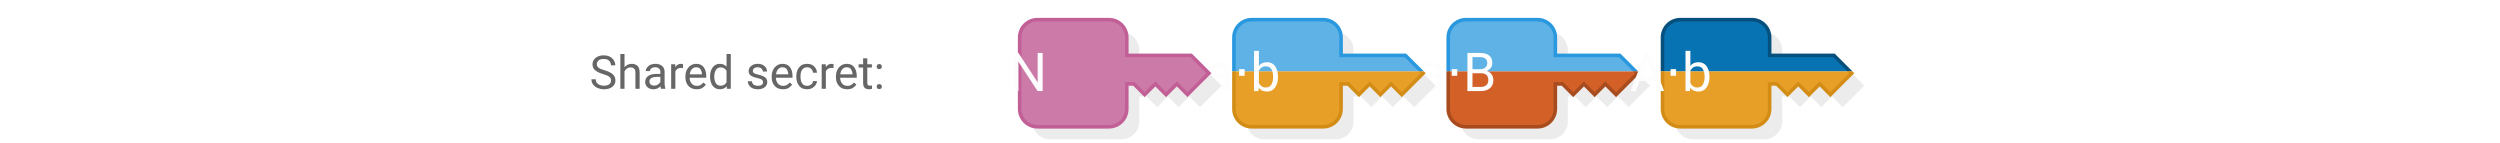
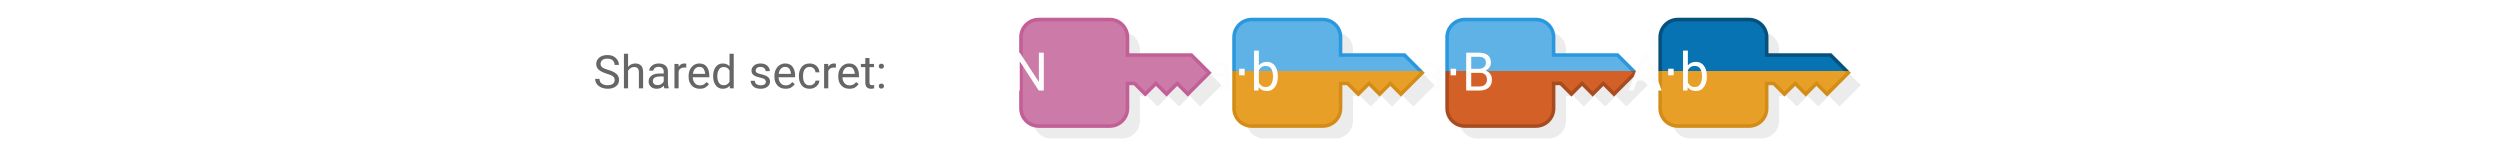
- <svg xmlns="http://www.w3.org/2000/svg" xmlns:xlink="http://www.w3.org/1999/xlink" width="700" height="40" viewBox="0 0 700 40" version="1.1" id="svg8">
+ <svg xmlns="http://www.w3.org/2000/svg" xmlns:xlink="http://www.w3.org/1999/xlink" width="704" height="40" viewBox="0 0 704 40" version="1.1" id="svg8">
  <defs id="defs2">
    <pattern xlink:href="#pattern2531" id="pattern2538" patternTransform="translate(190,341.1666)" />
    <marker style="overflow:visible" id="marker4233" refX="0" refY="0" orient="auto">
      <path transform="scale(-0.6)" d="m 8.719,4.034 -10.926,-4.018 10.926,-4.018 c -1.745,2.372 -1.735,5.617 -6e-7,8.035 z" style="fill:#808080;fill-opacity:1;fill-rule:evenodd;stroke:#808080;stroke-width:0.625;stroke-linejoin:round;stroke-opacity:1" id="path4231" />
    </marker>
    <marker orient="auto" refY="0" refX="0" id="marker4083" style="overflow:visible">
      <path id="path4081" style="fill:#808080;fill-opacity:1;fill-rule:evenodd;stroke:#808080;stroke-width:0.625;stroke-linejoin:round;stroke-opacity:1" d="m 8.719,4.034 -10.926,-4.018 10.926,-4.018 c -1.745,2.372 -1.735,5.617 -6e-7,8.035 z" transform="scale(-0.6)" />
    </marker>
    <marker style="overflow:visible" id="marker4007" refX="0" refY="0" orient="auto">
      <path transform="scale(-0.6)" d="m 8.719,4.034 -10.926,-4.018 10.926,-4.018 c -1.745,2.372 -1.735,5.617 -6e-7,8.035 z" style="fill:#808080;fill-opacity:1;fill-rule:evenodd;stroke:#808080;stroke-width:0.625;stroke-linejoin:round;stroke-opacity:1" id="path4005" />
    </marker>
    <marker style="overflow:visible" id="marker3931" refX="0" refY="0" orient="auto">
      <path transform="scale(-0.6)" d="m 8.719,4.034 -10.926,-4.018 10.926,-4.018 c -1.745,2.372 -1.735,5.617 -6e-7,8.035 z" style="fill:#808080;fill-opacity:1;fill-rule:evenodd;stroke:#808080;stroke-width:0.625;stroke-linejoin:round;stroke-opacity:1" id="path3929" />
    </marker>
    <marker orient="auto" refY="0" refX="0" id="marker3867" style="overflow:visible">
      <path id="path3865" style="fill:#808080;fill-opacity:1;fill-rule:evenodd;stroke:#808080;stroke-width:0.625;stroke-linejoin:round;stroke-opacity:1" d="m 8.719,4.034 -10.926,-4.018 10.926,-4.018 c -1.745,2.372 -1.735,5.617 -6e-7,8.035 z" transform="scale(-0.6)" />
    </marker>
    <marker orient="auto" refY="0" refX="0" id="Arrow2Mstart" style="overflow:visible">
      <path id="path862" style="fill:#808080;fill-opacity:1;fill-rule:evenodd;stroke:#808080;stroke-width:0.625;stroke-linejoin:round;stroke-opacity:1" d="m 8.719,4.034 -10.926,-4.018 10.926,-4.018 c -1.745,2.372 -1.735,5.617 -6e-7,8.035 z" transform="scale(0.6)" />
    </marker>
    <marker style="overflow:visible" id="marker3411" refX="0" refY="0" orient="auto">
      <path transform="scale(-0.6)" d="m 8.719,4.034 -10.926,-4.018 10.926,-4.018 c -1.745,2.372 -1.735,5.617 -6e-7,8.035 z" style="fill:#808080;fill-opacity:1;fill-rule:evenodd;stroke:#808080;stroke-width:0.625;stroke-linejoin:round;stroke-opacity:1" id="path3409" />
    </marker>
    <clipPath clipPathUnits="userSpaceOnUse" id="clipPath4115">
      <rect style="color:#000000;overflow:visible;opacity:1;vector-effect:none;fill:#666666;fill-opacity:1;stroke:none;stroke-width:0.856;stroke-linecap:butt;stroke-linejoin:miter;stroke-miterlimit:4;stroke-dasharray:none;stroke-dashoffset:0;stroke-opacity:1;marker:none;marker-start:none;marker-mid:none;marker-end:none;paint-order:fill markers stroke" id="rect4117" width="55" height="16" x="359" y="292.167" />
    </clipPath>
    <clipPath clipPathUnits="userSpaceOnUse" id="clipPath4119">
      <rect y="316.167" x="344" height="16" width="55" id="rect4121" style="color:#000000;overflow:visible;opacity:1;vector-effect:none;fill:#3e3e3e;fill-opacity:1;stroke:none;stroke-width:0.856;stroke-linecap:butt;stroke-linejoin:miter;stroke-miterlimit:4;stroke-dasharray:none;stroke-dashoffset:0;stroke-opacity:1;marker:none;marker-start:none;marker-mid:none;marker-end:none;paint-order:fill markers stroke" />
    </clipPath>
    <clipPath clipPathUnits="userSpaceOnUse" id="clipPath4119-7">
      <rect y="316.167" x="344" height="16" width="55" id="rect4121-4" style="color:#000000;overflow:visible;opacity:1;vector-effect:none;fill:#3e3e3e;fill-opacity:1;stroke:none;stroke-width:0.856;stroke-linecap:butt;stroke-linejoin:miter;stroke-miterlimit:4;stroke-dasharray:none;stroke-dashoffset:0;stroke-opacity:1;marker:none;marker-start:none;marker-mid:none;marker-end:none;paint-order:fill markers stroke" />
    </clipPath>
    <clipPath clipPathUnits="userSpaceOnUse" id="clipPath4373">
      <rect y="291.667" x="359" height="16" width="55" id="rect4375" style="color:#000000;overflow:visible;opacity:1;vector-effect:none;fill:#666666;fill-opacity:1;stroke:none;stroke-width:0.856;stroke-linecap:butt;stroke-linejoin:miter;stroke-miterlimit:4;stroke-dasharray:none;stroke-dashoffset:0;stroke-opacity:1;marker:none;marker-start:none;marker-mid:none;marker-end:none;paint-order:fill markers stroke" />
    </clipPath>
    <clipPath clipPathUnits="userSpaceOnUse" id="clipPath4379">
      <rect style="color:#000000;overflow:visible;opacity:1;vector-effect:none;fill:#3e3e3e;fill-opacity:1;stroke:none;stroke-width:0.856;stroke-linecap:butt;stroke-linejoin:miter;stroke-miterlimit:4;stroke-dasharray:none;stroke-dashoffset:0;stroke-opacity:1;marker:none;marker-start:none;marker-mid:none;marker-end:none;paint-order:fill markers stroke" id="rect4381" width="55" height="16" x="344" y="315.667" />
    </clipPath>
    <clipPath clipPathUnits="userSpaceOnUse" id="clipPath4115-7">
      <rect style="color:#000000;overflow:visible;opacity:1;vector-effect:none;fill:#666666;fill-opacity:1;stroke:none;stroke-width:0.856;stroke-linecap:butt;stroke-linejoin:miter;stroke-miterlimit:4;stroke-dasharray:none;stroke-dashoffset:0;stroke-opacity:1;marker:none;marker-start:none;marker-mid:none;marker-end:none;paint-order:fill markers stroke" id="rect4117-4" width="55" height="16" x="359" y="292.167" />
    </clipPath>
    <clipPath clipPathUnits="userSpaceOnUse" id="clipPath4119-3">
      <rect y="316.167" x="344" height="16" width="55" id="rect4121-0" style="color:#000000;overflow:visible;opacity:1;vector-effect:none;fill:#3e3e3e;fill-opacity:1;stroke:none;stroke-width:0.856;stroke-linecap:butt;stroke-linejoin:miter;stroke-miterlimit:4;stroke-dasharray:none;stroke-dashoffset:0;stroke-opacity:1;marker:none;marker-start:none;marker-mid:none;marker-end:none;paint-order:fill markers stroke" />
    </clipPath>
    <clipPath clipPathUnits="userSpaceOnUse" id="clipPath4119-8">
      <rect y="316.167" x="344" height="16" width="55" id="rect4121-6" style="color:#000000;overflow:visible;opacity:1;vector-effect:none;fill:#3e3e3e;fill-opacity:1;stroke:none;stroke-width:0.856;stroke-linecap:butt;stroke-linejoin:miter;stroke-miterlimit:4;stroke-dasharray:none;stroke-dashoffset:0;stroke-opacity:1;marker:none;marker-start:none;marker-mid:none;marker-end:none;paint-order:fill markers stroke" />
    </clipPath>
    <pattern patternUnits="userSpaceOnUse" width="10.707" height="10.707" patternTransform="translate(169.6464,300.8131)" id="pattern1727">
      <path id="path1717" d="m 0.354,10.354 10,-10" style="color:#000000;overflow:visible;opacity:1;vector-effect:none;fill:#1a1a1a;fill-opacity:1;stroke:#cccccc;stroke-width:1;stroke-linecap:butt;stroke-linejoin:miter;stroke-miterlimit:4;stroke-dasharray:none;stroke-dashoffset:0;stroke-opacity:1;paint-order:fill markers stroke" />
    </pattern>
    <clipPath clipPathUnits="userSpaceOnUse" id="clipPath2466">
      <rect style="color:#000000;overflow:visible;opacity:1;vector-effect:none;fill:#ececec;fill-opacity:1;stroke:none;stroke-width:1;stroke-linecap:butt;stroke-linejoin:miter;stroke-miterlimit:4;stroke-dasharray:none;stroke-dashoffset:0;stroke-opacity:1;paint-order:fill markers stroke" id="rect2468" width="35" height="35" x="185" y="301.167" />
    </clipPath>
    <pattern patternUnits="userSpaceOnUse" width="35" height="35" patternTransform="translate(120,296.1667)" id="pattern2472">
      <path transform="translate(-185,-301.1667)" style="color:#000000;overflow:visible;opacity:1;vector-effect:none;fill:none;fill-opacity:1;stroke:#cccccc;stroke-width:1;stroke-linecap:butt;stroke-linejoin:miter;stroke-miterlimit:4;stroke-dasharray:none;stroke-dashoffset:0;stroke-opacity:1;paint-order:fill markers stroke" d="m 185,341.167 45,-45" id="path2470" clip-path="url(#clipPath2466)" />
    </pattern>
    <clipPath clipPathUnits="userSpaceOnUse" id="clipPath2494">
      <rect y="301.167" x="185" height="35" width="35" id="rect2496" style="color:#000000;overflow:visible;opacity:1;vector-effect:none;fill:#ececec;fill-opacity:1;stroke:none;stroke-width:1;stroke-linecap:butt;stroke-linejoin:miter;stroke-miterlimit:4;stroke-dasharray:none;stroke-dashoffset:0;stroke-opacity:1;paint-order:fill markers stroke" />
    </clipPath>
    <pattern patternUnits="userSpaceOnUse" width="35" height="35" patternTransform="translate(125,301.1667)" id="pattern2504">
      <g transform="translate(-185,-301.1667)" id="g2502" clip-path="url(#clipPath2494)">
        <path clip-path="none" id="path2498" d="m 185,341.167 40,-40" style="color:#000000;overflow:visible;opacity:1;vector-effect:none;fill:none;fill-opacity:1;stroke:#cccccc;stroke-width:1;stroke-linecap:butt;stroke-linejoin:miter;stroke-miterlimit:4;stroke-dasharray:none;stroke-dashoffset:0;stroke-opacity:1;paint-order:fill markers stroke" />
        <path clip-path="none" style="color:#000000;overflow:visible;opacity:1;vector-effect:none;fill:none;fill-opacity:1;stroke:#cccccc;stroke-width:1;stroke-linecap:butt;stroke-linejoin:miter;stroke-miterlimit:4;stroke-dasharray:none;stroke-dashoffset:0;stroke-opacity:1;paint-order:fill markers stroke" d="m 180,311.167 15,-15" id="path2500" />
      </g>
    </pattern>
    <clipPath clipPathUnits="userSpaceOnUse" id="clipPath2527">
      <rect style="color:#000000;overflow:visible;opacity:1;vector-effect:none;fill:#ececec;fill-opacity:1;stroke:none;stroke-width:1;stroke-linecap:butt;stroke-linejoin:miter;stroke-miterlimit:4;stroke-dasharray:none;stroke-dashoffset:0;stroke-opacity:1;paint-order:fill markers stroke" id="rect2529" width="10" height="10" x="190" y="341.167" />
    </clipPath>
    <pattern patternUnits="userSpaceOnUse" width="10" height="10" patternTransform="translate(190,341.1667)" id="pattern2531">
      <g clip-path="url(#clipPath2527)" id="g2525" transform="translate(-190,-341.1667)">
        <path style="color:#000000;overflow:visible;opacity:1;vector-effect:none;fill:none;fill-opacity:1;stroke:#cccccc;stroke-width:1;stroke-linecap:butt;stroke-linejoin:miter;stroke-miterlimit:4;stroke-dasharray:none;stroke-dashoffset:0;stroke-opacity:1;paint-order:fill markers stroke" d="m 181,361.167 30,-30" id="path2450" clip-path="none" />
        <path clip-path="none" id="path2521" d="m 171,361.167 30,-30" style="color:#000000;overflow:visible;opacity:1;vector-effect:none;fill:none;fill-opacity:1;stroke:#cccccc;stroke-width:1;stroke-linecap:butt;stroke-linejoin:miter;stroke-miterlimit:4;stroke-dasharray:none;stroke-dashoffset:0;stroke-opacity:1;paint-order:fill markers stroke" />
      </g>
    </pattern>
    <pattern patternUnits="userSpaceOnUse" width="5" height="5" patternTransform="translate(185,151.1667)" id="pattern2581">
      <g style="stroke-width:2" clip-path="url(#clipPath2527)" id="g2579" transform="matrix(0.5,0,0,0.5,-95,-170.5833)">
        <path style="color:#000000;overflow:visible;opacity:1;vector-effect:none;fill:none;fill-opacity:1;stroke:#cccccc;stroke-width:2;stroke-linecap:butt;stroke-linejoin:miter;stroke-miterlimit:4;stroke-dasharray:none;stroke-dashoffset:0;stroke-opacity:1;paint-order:fill markers stroke" d="m 181,361.167 30,-30" id="path2575" clip-path="none" />
        <path clip-path="none" id="path2577" d="m 171,361.167 30,-30" style="color:#000000;overflow:visible;opacity:1;vector-effect:none;fill:none;fill-opacity:1;stroke:#cccccc;stroke-width:2;stroke-linecap:butt;stroke-linejoin:miter;stroke-miterlimit:4;stroke-dasharray:none;stroke-dashoffset:0;stroke-opacity:1;paint-order:fill markers stroke" />
      </g>
    </pattern>
    <pattern patternTransform="translate(185,150)" id="pattern2603" xlink:href="#pattern2581-6" />
    <pattern patternUnits="userSpaceOnUse" width="5" height="5" patternTransform="translate(185,151.1667)" id="pattern2581-6">
      <g style="stroke-width:2" clip-path="url(#clipPath2527-5)" id="g2579-7" transform="matrix(0.5,0,0,0.5,-95,-170.5833)">
        <path style="color:#000000;overflow:visible;opacity:1;vector-effect:none;fill:none;fill-opacity:1;stroke:#cccccc;stroke-width:2;stroke-linecap:butt;stroke-linejoin:miter;stroke-miterlimit:4;stroke-dasharray:none;stroke-dashoffset:0;stroke-opacity:1;paint-order:fill markers stroke" d="m 181,361.167 30,-30" id="path2575-5" clip-path="none" />
        <path clip-path="none" id="path2577-3" d="m 171,361.167 30,-30" style="color:#000000;overflow:visible;opacity:1;vector-effect:none;fill:none;fill-opacity:1;stroke:#cccccc;stroke-width:2;stroke-linecap:butt;stroke-linejoin:miter;stroke-miterlimit:4;stroke-dasharray:none;stroke-dashoffset:0;stroke-opacity:1;paint-order:fill markers stroke" />
      </g>
    </pattern>
    <clipPath clipPathUnits="userSpaceOnUse" id="clipPath2527-5">
      <rect style="color:#000000;overflow:visible;opacity:1;vector-effect:none;fill:#ececec;fill-opacity:1;stroke:none;stroke-width:1;stroke-linecap:butt;stroke-linejoin:miter;stroke-miterlimit:4;stroke-dasharray:none;stroke-dashoffset:0;stroke-opacity:1;paint-order:fill markers stroke" id="rect2529-6" width="10" height="10" x="190" y="341.167" />
    </clipPath>
    <clipPath clipPathUnits="userSpaceOnUse" id="clipPath2627">
      <path id="path2629" d="m 155,176.167 c -2.77,0 -5,2.23 -5,5 v 65 c 0,2.77 2.23,5 5,5 h 155 c 2.77,0 5,-2.23 5,-5 v -65 c 0,-2.77 -2.23,-5 -5,-5 z m 0,5 h 155 v 65 h -155 z" style="color:#000000;overflow:visible;opacity:1;vector-effect:none;fill:#ececec;fill-opacity:1;stroke:none;stroke-width:1;stroke-linecap:butt;stroke-linejoin:miter;stroke-miterlimit:4;stroke-dasharray:none;stroke-dashoffset:0;stroke-opacity:1;paint-order:fill markers stroke" />
    </clipPath>
    <clipPath clipPathUnits="userSpaceOnUse" id="clipPath4373-6">
      <rect y="291.667" x="359" height="16" width="55" id="rect4375-0" style="color:#000000;overflow:visible;opacity:1;vector-effect:none;fill:#666666;fill-opacity:1;stroke:none;stroke-width:0.856;stroke-linecap:butt;stroke-linejoin:miter;stroke-miterlimit:4;stroke-dasharray:none;stroke-dashoffset:0;stroke-opacity:1;marker:none;marker-start:none;marker-mid:none;marker-end:none;paint-order:fill markers stroke" />
    </clipPath>
    <clipPath clipPathUnits="userSpaceOnUse" id="clipPath4379-6">
      <rect style="color:#000000;overflow:visible;opacity:1;vector-effect:none;fill:#3e3e3e;fill-opacity:1;stroke:none;stroke-width:0.856;stroke-linecap:butt;stroke-linejoin:miter;stroke-miterlimit:4;stroke-dasharray:none;stroke-dashoffset:0;stroke-opacity:1;marker:none;marker-start:none;marker-mid:none;marker-end:none;paint-order:fill markers stroke" id="rect4381-2" width="55" height="16" x="344" y="315.667" />
    </clipPath>
    <clipPath clipPathUnits="userSpaceOnUse" id="clipPath4373-9">
      <rect y="291.667" x="359" height="16" width="55" id="rect4375-7" style="color:#000000;overflow:visible;opacity:1;vector-effect:none;fill:#666666;fill-opacity:1;stroke:none;stroke-width:0.856;stroke-linecap:butt;stroke-linejoin:miter;stroke-miterlimit:4;stroke-dasharray:none;stroke-dashoffset:0;stroke-opacity:1;marker:none;marker-start:none;marker-mid:none;marker-end:none;paint-order:fill markers stroke" />
    </clipPath>
    <clipPath clipPathUnits="userSpaceOnUse" id="clipPath4379-3">
      <rect style="color:#000000;overflow:visible;opacity:1;vector-effect:none;fill:#3e3e3e;fill-opacity:1;stroke:none;stroke-width:0.856;stroke-linecap:butt;stroke-linejoin:miter;stroke-miterlimit:4;stroke-dasharray:none;stroke-dashoffset:0;stroke-opacity:1;marker:none;marker-start:none;marker-mid:none;marker-end:none;paint-order:fill markers stroke" id="rect4381-6" width="55" height="16" x="344" y="315.667" />
    </clipPath>
    <clipPath clipPathUnits="userSpaceOnUse" id="clipPath4373-3">
      <rect y="291.667" x="359" height="16" width="55" id="rect4375-1" style="color:#000000;overflow:visible;opacity:1;vector-effect:none;fill:#666666;fill-opacity:1;stroke:none;stroke-width:0.856;stroke-linecap:butt;stroke-linejoin:miter;stroke-miterlimit:4;stroke-dasharray:none;stroke-dashoffset:0;stroke-opacity:1;marker:none;marker-start:none;marker-mid:none;marker-end:none;paint-order:fill markers stroke" />
    </clipPath>
    <clipPath clipPathUnits="userSpaceOnUse" id="clipPath4379-9">
      <rect style="color:#000000;overflow:visible;opacity:1;vector-effect:none;fill:#3e3e3e;fill-opacity:1;stroke:none;stroke-width:0.856;stroke-linecap:butt;stroke-linejoin:miter;stroke-miterlimit:4;stroke-dasharray:none;stroke-dashoffset:0;stroke-opacity:1;marker:none;marker-start:none;marker-mid:none;marker-end:none;paint-order:fill markers stroke" id="rect4381-4" width="55" height="16" x="344" y="315.667" />
    </clipPath>
  </defs>
  <g id="layer1" transform="translate(0,-551.1667)">
-     <g transform="translate(-14.50001,65.49999)" id="g933" />
-     <g id="g2625" clip-path="url(#clipPath2627)" transform="translate(46,290.5)" />
-     <g transform="translate(60.5,255.5)" id="g4405">
+     <g transform="translate(-12.50001,65.49999)" id="g933" />
+     <g id="g2625" clip-path="url(#clipPath2627)" transform="translate(48,290.5)" />
+     <g transform="translate(62.5,255.5)" id="g4405">
      <path id="path4395" d="m 353.5,304.667 c -2.77,0 -5,2.23 -5,5 v 20 c 0,2.77 2.23,5 5,5 h 20 c 2.77,0 5,-2.23 5,-5 v -7 h 2 l 3,3 3,-3 3,3 3,-3 3,3 6,-6 -5,-5 h -18 v -5 c 0,-2.77 -2.23,-5 -5,-5 z" style="color:#000000;overflow:visible;opacity:1;vector-effect:none;fill:#ececec;fill-opacity:1;stroke:none;stroke-width:1;stroke-linecap:butt;stroke-linejoin:miter;stroke-miterlimit:4;stroke-dasharray:none;stroke-dashoffset:0;stroke-opacity:1;marker:none;marker-start:none;marker-mid:none;marker-end:none;paint-order:fill markers stroke" />
      <path style="color:#000000;overflow:visible;opacity:1;vector-effect:none;fill:#5fb2e6;fill-opacity:1;stroke:#2998de;stroke-width:1;stroke-linecap:butt;stroke-linejoin:miter;stroke-miterlimit:4;stroke-dasharray:none;stroke-dashoffset:0;stroke-opacity:1;marker:none;marker-start:none;marker-mid:none;marker-end:none;paint-order:fill markers stroke" d="m 365,293.167 c -2.77,0 -5,2.23 -5,5 v 20 c 0,2.77 2.23,5 5,5 h 20 c 2.77,0 5,-2.23 5,-5 v -7 h 2 l 3,3 3,-3 3,3 3,-3 3,3 6,-6 -5,-5 h -18 v -5 c 0,-2.77 -2.23,-5 -5,-5 z" id="path4397" clip-path="url(#clipPath4373-9)" transform="translate(-15,8)" />
      <path id="path4399" d="m 350,301.167 c -2.77,0 -5,2.23 -5,5 v 20 c 0,2.77 2.23,5 5,5 h 20 c 2.77,0 5,-2.23 5,-5 v -7 h 2 l 3,3 3,-3 3,3 3,-3 3,3 6,-6 -5,-5 h -18 v -5 c 0,-2.77 -2.23,-5 -5,-5 z" style="color:#000000;overflow:visible;opacity:1;vector-effect:none;fill:#d36027;fill-opacity:1;stroke:#a84c1f;stroke-width:1;stroke-linecap:butt;stroke-linejoin:miter;stroke-miterlimit:4;stroke-dasharray:none;stroke-dashoffset:0;stroke-opacity:1;marker:none;marker-start:none;marker-mid:none;marker-end:none;paint-order:fill markers stroke" clip-path="url(#clipPath4379-3)" />
      <text xml:space="preserve" style="color:#000000;font-style:normal;font-variant:normal;font-weight:normal;font-stretch:normal;font-size:13px;line-height:1;font-family:'Helvetica Neue';-inkscape-font-specification:'Helvetica Neue';text-indent:0;text-align:center;text-decoration:none;text-decoration-line:none;letter-spacing:0px;word-spacing:0px;text-transform:none;writing-mode:lr-tb;direction:ltr;baseline-shift:baseline;text-anchor:middle;display:inline;overflow:visible;visibility:visible;fill:#fdfdfd;fill-opacity:1;fill-rule:nonzero;stroke:none;stroke-width:1px;stroke-linecap:butt;stroke-linejoin:miter;stroke-opacity:1;marker:none;enable-background:accumulate" x="360" y="321.167" id="text4403">
        <tspan x="360" y="321.167" style="font-style:normal;font-variant:normal;font-weight:normal;font-stretch:normal;font-size:15px;line-height:1.2;font-family:Roboto;-inkscape-font-specification:Roboto;letter-spacing:0px;fill:#fdfdfd;fill-opacity:1" id="tspan4401">a⋅B</tspan>
      </text>
    </g>
-     <g transform="translate(0.500002,255.5)" id="g4654">
+     <g transform="translate(2.500002,255.5)" id="g4654">
      <path id="path4644" d="m 353.5,304.667 c -2.77,0 -5,2.23 -5,5 v 20 c 0,2.77 2.23,5 5,5 h 20 c 2.77,0 5,-2.23 5,-5 v -7 h 2 l 3,3 3,-3 3,3 3,-3 3,3 6,-6 -5,-5 h -18 v -5 c 0,-2.77 -2.23,-5 -5,-5 z" style="color:#000000;overflow:visible;opacity:1;vector-effect:none;fill:#ececec;fill-opacity:1;stroke:none;stroke-width:1;stroke-linecap:butt;stroke-linejoin:miter;stroke-miterlimit:4;stroke-dasharray:none;stroke-dashoffset:0;stroke-opacity:1;marker:none;marker-start:none;marker-mid:none;marker-end:none;paint-order:fill markers stroke" />
      <path style="color:#000000;overflow:visible;opacity:1;vector-effect:none;fill:#5fb2e6;fill-opacity:1;stroke:#2998de;stroke-width:1;stroke-linecap:butt;stroke-linejoin:miter;stroke-miterlimit:4;stroke-dasharray:none;stroke-dashoffset:0;stroke-opacity:1;marker:none;marker-start:none;marker-mid:none;marker-end:none;paint-order:fill markers stroke" d="m 365,293.167 c -2.77,0 -5,2.23 -5,5 v 20 c 0,2.77 2.23,5 5,5 h 20 c 2.77,0 5,-2.23 5,-5 v -7 h 2 l 3,3 3,-3 3,3 3,-3 3,3 6,-6 -5,-5 h -18 v -5 c 0,-2.77 -2.23,-5 -5,-5 z" id="path4646" clip-path="url(#clipPath4373-6)" transform="translate(-15,8)" />
      <path id="path4648" d="m 350,301.167 c -2.77,0 -5,2.23 -5,5 v 20 c 0,2.77 2.23,5 5,5 h 20 c 2.77,0 5,-2.23 5,-5 v -7 h 2 l 3,3 3,-3 3,3 3,-3 3,3 6,-6 -5,-5 h -18 v -5 c 0,-2.77 -2.23,-5 -5,-5 z" style="color:#000000;overflow:visible;opacity:1;vector-effect:none;fill:#e79f27;fill-opacity:1;stroke:#d38d17;stroke-width:1;stroke-linecap:butt;stroke-linejoin:miter;stroke-miterlimit:4;stroke-dasharray:none;stroke-dashoffset:0;stroke-opacity:1;marker:none;marker-start:none;marker-mid:none;marker-end:none;paint-order:fill markers stroke" clip-path="url(#clipPath4379-6)" />
      <text xml:space="preserve" style="color:#000000;font-style:normal;font-variant:normal;font-weight:normal;font-stretch:normal;font-size:13px;line-height:1;font-family:'Helvetica Neue';-inkscape-font-specification:'Helvetica Neue';text-indent:0;text-align:center;text-decoration:none;text-decoration-line:none;letter-spacing:0px;word-spacing:0px;text-transform:none;writing-mode:lr-tb;direction:ltr;baseline-shift:baseline;text-anchor:middle;display:inline;overflow:visible;visibility:visible;fill:#fdfdfd;fill-opacity:1;fill-rule:nonzero;stroke:none;stroke-width:1px;stroke-linecap:butt;stroke-linejoin:miter;stroke-opacity:1;marker:none;enable-background:accumulate" x="360" y="321.167" id="text4652">
        <tspan x="360" y="321.167" style="font-style:normal;font-variant:normal;font-weight:normal;font-stretch:normal;font-size:15px;line-height:1.2;font-family:Roboto;-inkscape-font-specification:Roboto;letter-spacing:0px;fill:#fdfdfd;fill-opacity:1" id="tspan4650">a⋅b</tspan>
      </text>
    </g>
-     <text xml:space="preserve" style="color:#000000;font-style:normal;font-variant:normal;font-weight:normal;font-stretch:normal;font-size:13px;line-height:1;font-family:'Helvetica Neue';-inkscape-font-specification:'Helvetica Neue';text-indent:0;text-align:start;text-decoration:none;text-decoration-line:none;letter-spacing:0px;word-spacing:0px;text-transform:none;writing-mode:lr-tb;direction:ltr;baseline-shift:baseline;text-anchor:start;display:inline;overflow:visible;visibility:visible;fill:#666666;fill-opacity:1;fill-rule:nonzero;stroke:none;stroke-width:1px;stroke-linecap:butt;stroke-linejoin:miter;stroke-opacity:1;marker:none;enable-background:accumulate" x="265.832" y="576.04" id="text1710">
-       <tspan x="265.832" y="576.04" style="font-style:normal;font-variant:normal;font-weight:normal;font-stretch:normal;font-size:13px;line-height:1;font-family:Roboto;-inkscape-font-specification:Roboto;text-align:end;text-anchor:end;fill:#666666;fill-opacity:1" id="tspan4255">Shared secret:</tspan>
+     <text xml:space="preserve" style="color:#000000;font-style:normal;font-variant:normal;font-weight:normal;font-stretch:normal;font-size:13px;line-height:1;font-family:'Helvetica Neue';-inkscape-font-specification:'Helvetica Neue';text-indent:0;text-align:start;text-decoration:none;text-decoration-line:none;letter-spacing:0px;word-spacing:0px;text-transform:none;writing-mode:lr-tb;direction:ltr;baseline-shift:baseline;text-anchor:start;display:inline;overflow:visible;visibility:visible;fill:#666666;fill-opacity:1;fill-rule:nonzero;stroke:none;stroke-width:1px;stroke-linecap:butt;stroke-linejoin:miter;stroke-opacity:1;marker:none;enable-background:accumulate" x="267.832" y="576.04" id="text1710">
+       <tspan x="267.832" y="576.04" style="font-style:normal;font-variant:normal;font-weight:normal;font-stretch:normal;font-size:13px;line-height:1;font-family:Roboto;-inkscape-font-specification:Roboto;text-align:end;text-anchor:end;fill:#666666;fill-opacity:1" id="tspan4255">Shared secret:</tspan>
    </text>
-     <g transform="translate(270.5,135.5)" id="g4265">
+     <g transform="translate(272.5,135.5)" id="g4265">
      <path style="color:#000000;overflow:visible;opacity:1;vector-effect:none;fill:#ececec;fill-opacity:1;stroke:none;stroke-width:1;stroke-linecap:butt;stroke-linejoin:miter;stroke-miterlimit:4;stroke-dasharray:none;stroke-dashoffset:0;stroke-opacity:1;marker:none;marker-start:none;marker-mid:none;marker-end:none;paint-order:fill markers stroke" d="m 23.5,424.667 c -2.77,0 -5,2.23 -5,5 v 20 c 0,2.77 2.23,5 5,5 h 20 c 2.77,0 5,-2.23 5,-5 v -7 h 2 l 3,3 3,-3 3,3 3,-3 3,3 6,-6 -5,-5 h -18 v -5 c 0,-2.77 -2.23,-5 -5,-5 z" id="path4257" />
      <path style="color:#000000;overflow:visible;opacity:1;vector-effect:none;fill:#cc7aa8;fill-opacity:1;stroke:#c25f96;stroke-width:1;stroke-linecap:butt;stroke-linejoin:miter;stroke-miterlimit:4;stroke-dasharray:none;stroke-dashoffset:0;stroke-opacity:1;marker:none;marker-start:none;marker-mid:none;marker-end:none;paint-order:fill markers stroke" d="m 20,421.167 c -2.77,0 -5,2.23 -5,5 v 20 c 0,2.77 2.23,5 5,5 h 20 c 2.77,0 5,-2.23 5,-5 v -7 h 2 l 3,3 3,-3 3,3 3,-3 3,3 6,-6 -5,-5 h -18 v -5 c 0,-2.77 -2.23,-5 -5,-5 z" id="path4259" />
      <text id="text4263" y="441.167" x="30" style="color:#000000;font-style:normal;font-variant:normal;font-weight:normal;font-stretch:normal;font-size:13px;line-height:1;font-family:'Helvetica Neue';-inkscape-font-specification:'Helvetica Neue';text-indent:0;text-align:center;text-decoration:none;text-decoration-line:none;letter-spacing:0px;word-spacing:0px;text-transform:none;writing-mode:lr-tb;direction:ltr;baseline-shift:baseline;text-anchor:middle;display:inline;overflow:visible;visibility:visible;fill:#fdfdfd;fill-opacity:1;fill-rule:nonzero;stroke:none;stroke-width:1px;stroke-linecap:butt;stroke-linejoin:miter;stroke-opacity:1;marker:none;enable-background:accumulate" xml:space="preserve">
        <tspan id="tspan4261" style="font-style:normal;font-variant:normal;font-weight:normal;font-stretch:normal;font-size:15px;line-height:1.2;font-family:Roboto;-inkscape-font-specification:Roboto;fill:#fdfdfd;fill-opacity:1" y="441.167" x="30">N</tspan>
      </text>
    </g>
-     <g id="g4355" transform="translate(81.27393,496.5)">
+     <g id="g4355" transform="translate(83.27393,496.5)">
      <path style="color:#000000;overflow:visible;opacity:1;vector-effect:none;fill:#ececec;fill-opacity:1;stroke:none;stroke-width:1;stroke-linecap:butt;stroke-linejoin:miter;stroke-miterlimit:4;stroke-dasharray:none;stroke-dashoffset:0;stroke-opacity:1;marker:none;marker-start:none;marker-mid:none;marker-end:none;paint-order:fill markers stroke" d="m 392.726,63.667 c -2.77,0 -5,2.23 -5,5 v 20 c 0,2.77 2.23,5 5,5 h 20 c 2.77,0 5,-2.23 5,-5 v -7 h 2 l 3,3 3,-3 3,3 3,-3 3,3 6,-6 -5,-5 h -18 v -5 c 0,-2.77 -2.23,-5 -5,-5 z" id="path4290" />
      <path transform="translate(24.22607,-233)" clip-path="url(#clipPath4373-3)" id="path4113" d="m 365,293.167 c -2.77,0 -5,2.23 -5,5 v 20 c 0,2.77 2.23,5 5,5 h 20 c 2.77,0 5,-2.23 5,-5 v -7 h 2 l 3,3 3,-3 3,3 3,-3 3,3 6,-6 -5,-5 h -18 v -5 c 0,-2.77 -2.23,-5 -5,-5 z" style="color:#000000;overflow:visible;opacity:1;vector-effect:none;fill:#0773b3;fill-opacity:1;stroke:#05507c;stroke-width:1;stroke-linecap:butt;stroke-linejoin:miter;stroke-miterlimit:4;stroke-dasharray:none;stroke-dashoffset:0;stroke-opacity:1;marker:none;marker-start:none;marker-mid:none;marker-end:none;paint-order:fill markers stroke" />
      <path clip-path="url(#clipPath4379-9)" style="color:#000000;overflow:visible;opacity:1;vector-effect:none;fill:#e79f27;fill-opacity:1;stroke:#d38d17;stroke-width:1;stroke-linecap:butt;stroke-linejoin:miter;stroke-miterlimit:4;stroke-dasharray:none;stroke-dashoffset:0;stroke-opacity:1;marker:none;marker-start:none;marker-mid:none;marker-end:none;paint-order:fill markers stroke" d="m 350,301.167 c -2.77,0 -5,2.23 -5,5 v 20 c 0,2.77 2.23,5 5,5 h 20 c 2.77,0 5,-2.23 5,-5 v -7 h 2 l 3,3 3,-3 3,3 3,-3 3,3 6,-6 -5,-5 h -18 v -5 c 0,-2.77 -2.23,-5 -5,-5 z" id="path3955-0-1" transform="translate(39.22607,-241)" />
      <text id="text3728" y="80.167" x="399.226" style="color:#000000;font-style:normal;font-variant:normal;font-weight:normal;font-stretch:normal;font-size:13px;line-height:1;font-family:'Helvetica Neue';-inkscape-font-specification:'Helvetica Neue';text-indent:0;text-align:center;text-decoration:none;text-decoration-line:none;letter-spacing:0px;word-spacing:0px;text-transform:none;writing-mode:lr-tb;direction:ltr;baseline-shift:baseline;text-anchor:middle;display:inline;overflow:visible;visibility:visible;fill:#fdfdfd;fill-opacity:1;fill-rule:nonzero;stroke:none;stroke-width:1px;stroke-linecap:butt;stroke-linejoin:miter;stroke-opacity:1;marker:none;enable-background:accumulate" xml:space="preserve">
        <tspan id="tspan3726" style="font-style:normal;font-variant:normal;font-weight:normal;font-stretch:normal;font-size:15px;line-height:1.2;font-family:Roboto;-inkscape-font-specification:Roboto;letter-spacing:0px;fill:#fdfdfd;fill-opacity:1" y="80.167" x="399.226">A⋅b</tspan>
      </text>
    </g>
  </g>
</svg>
